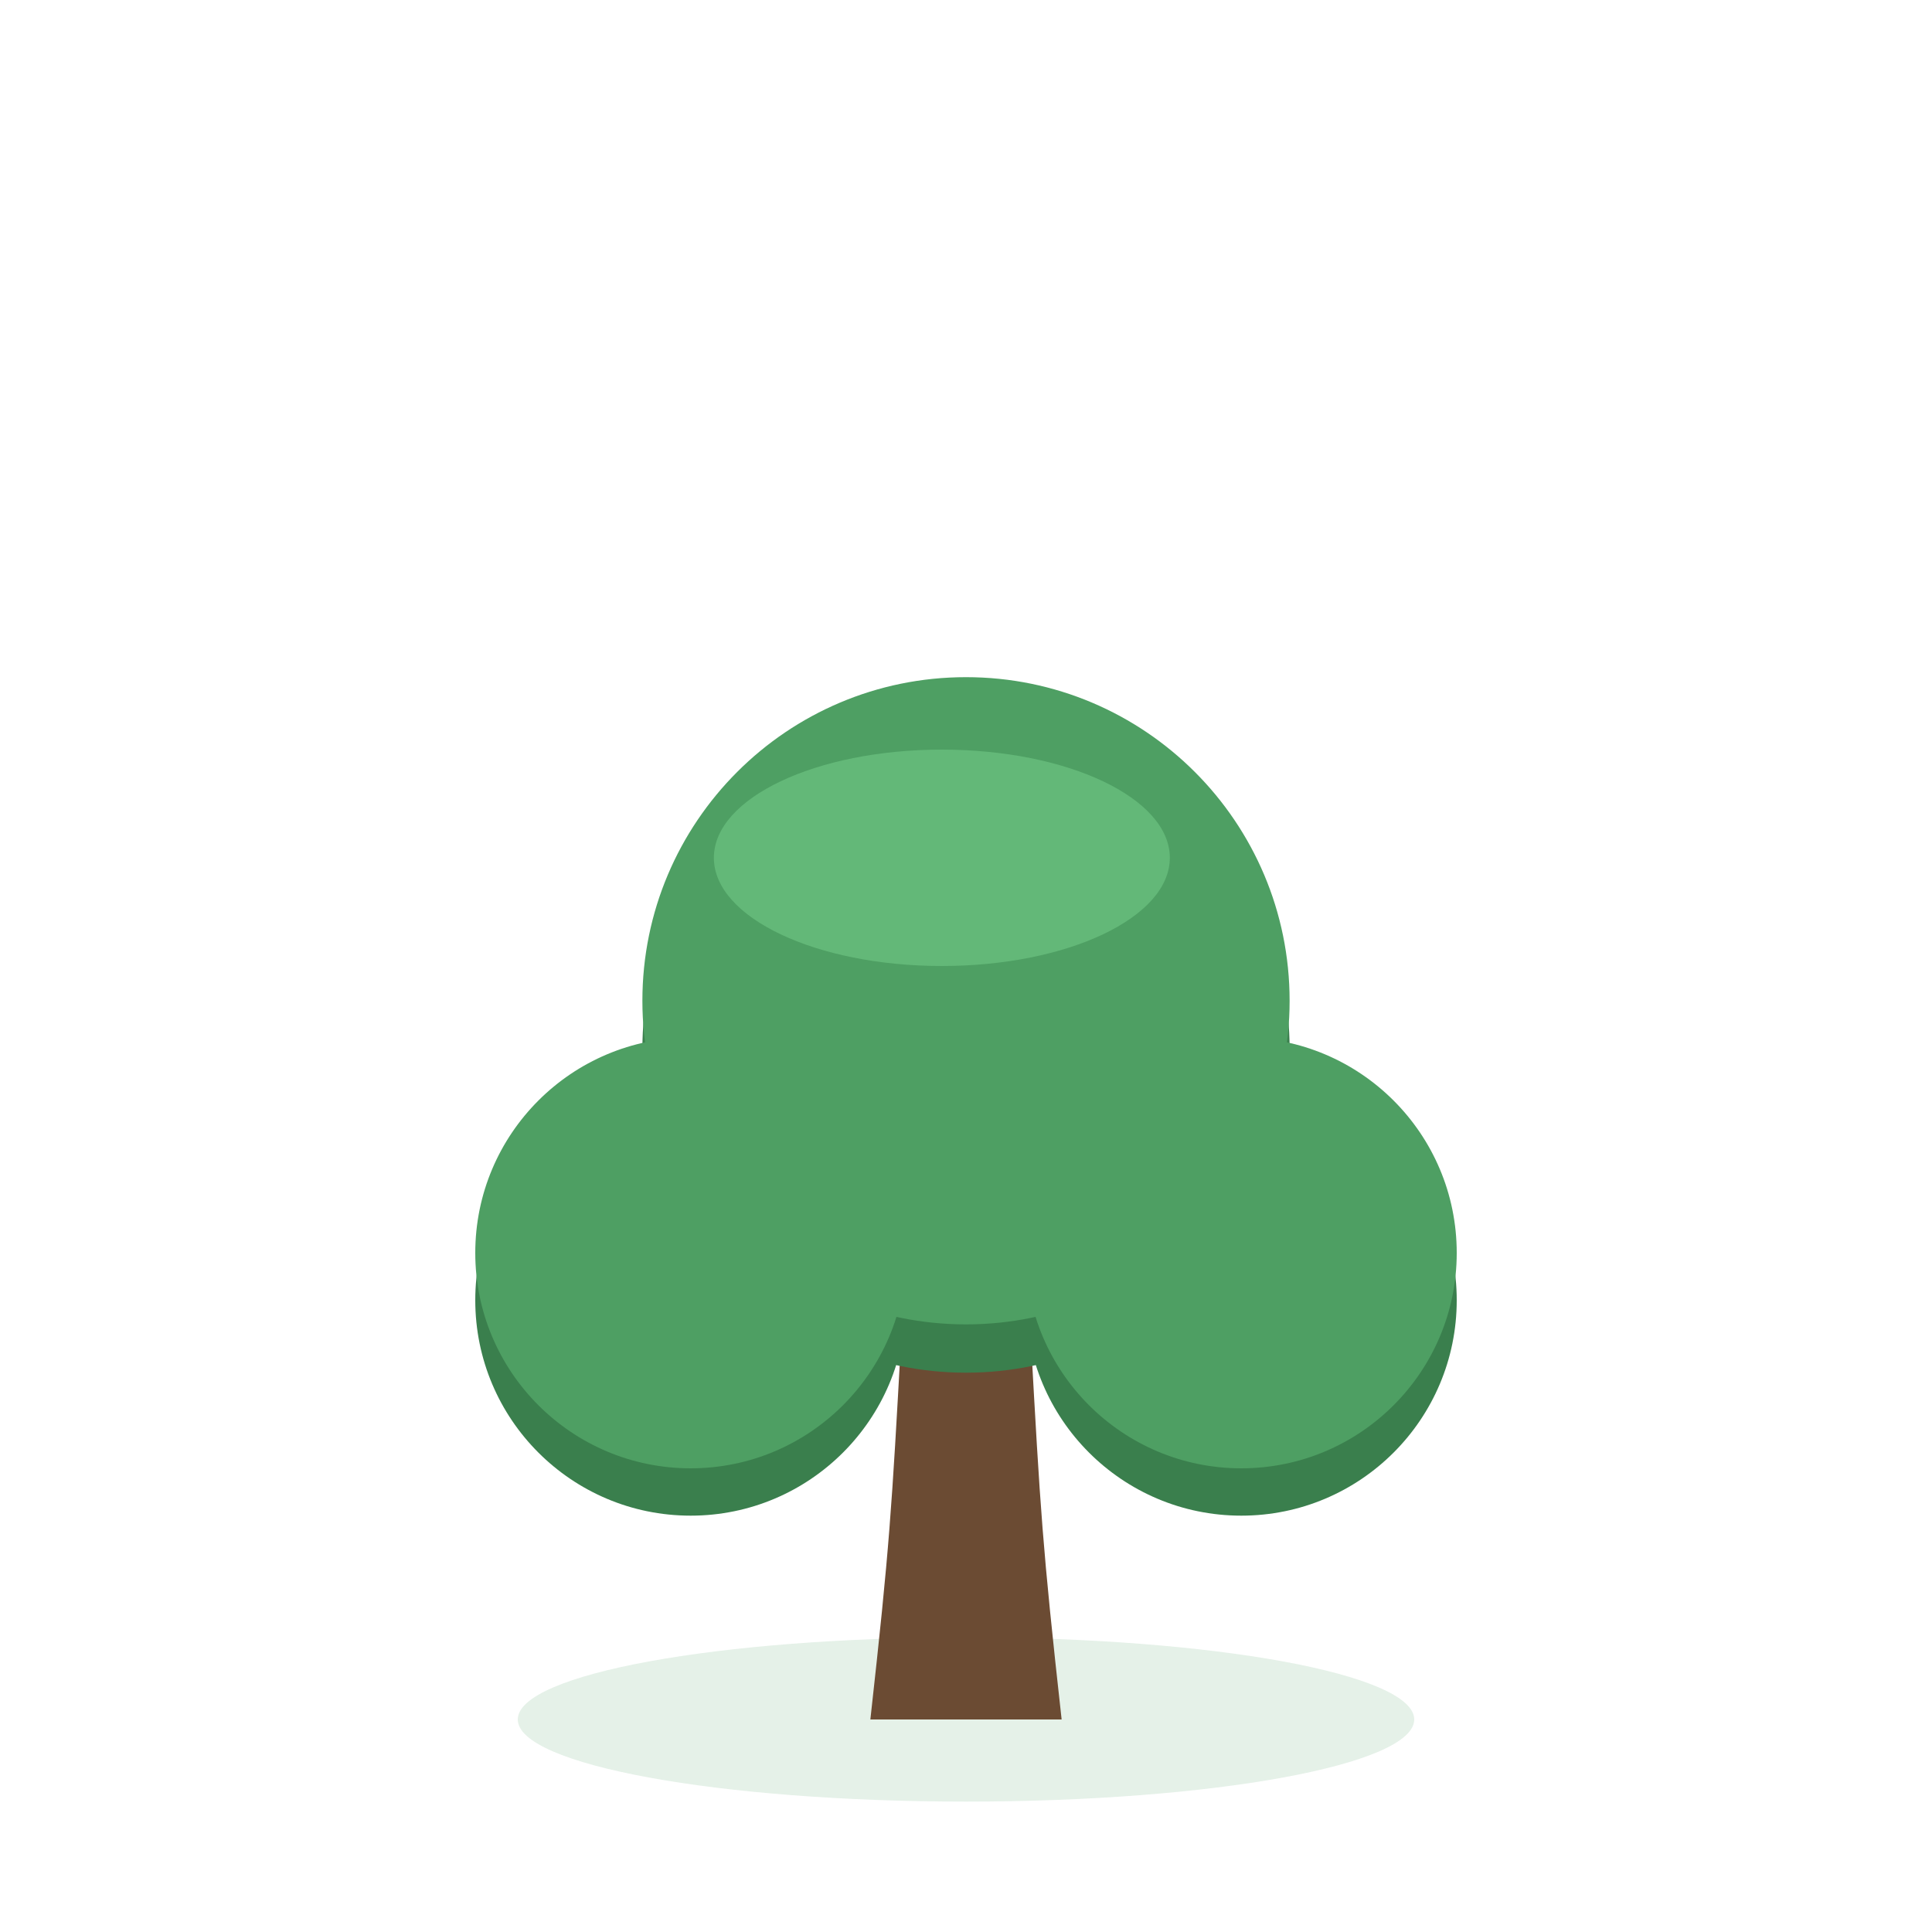
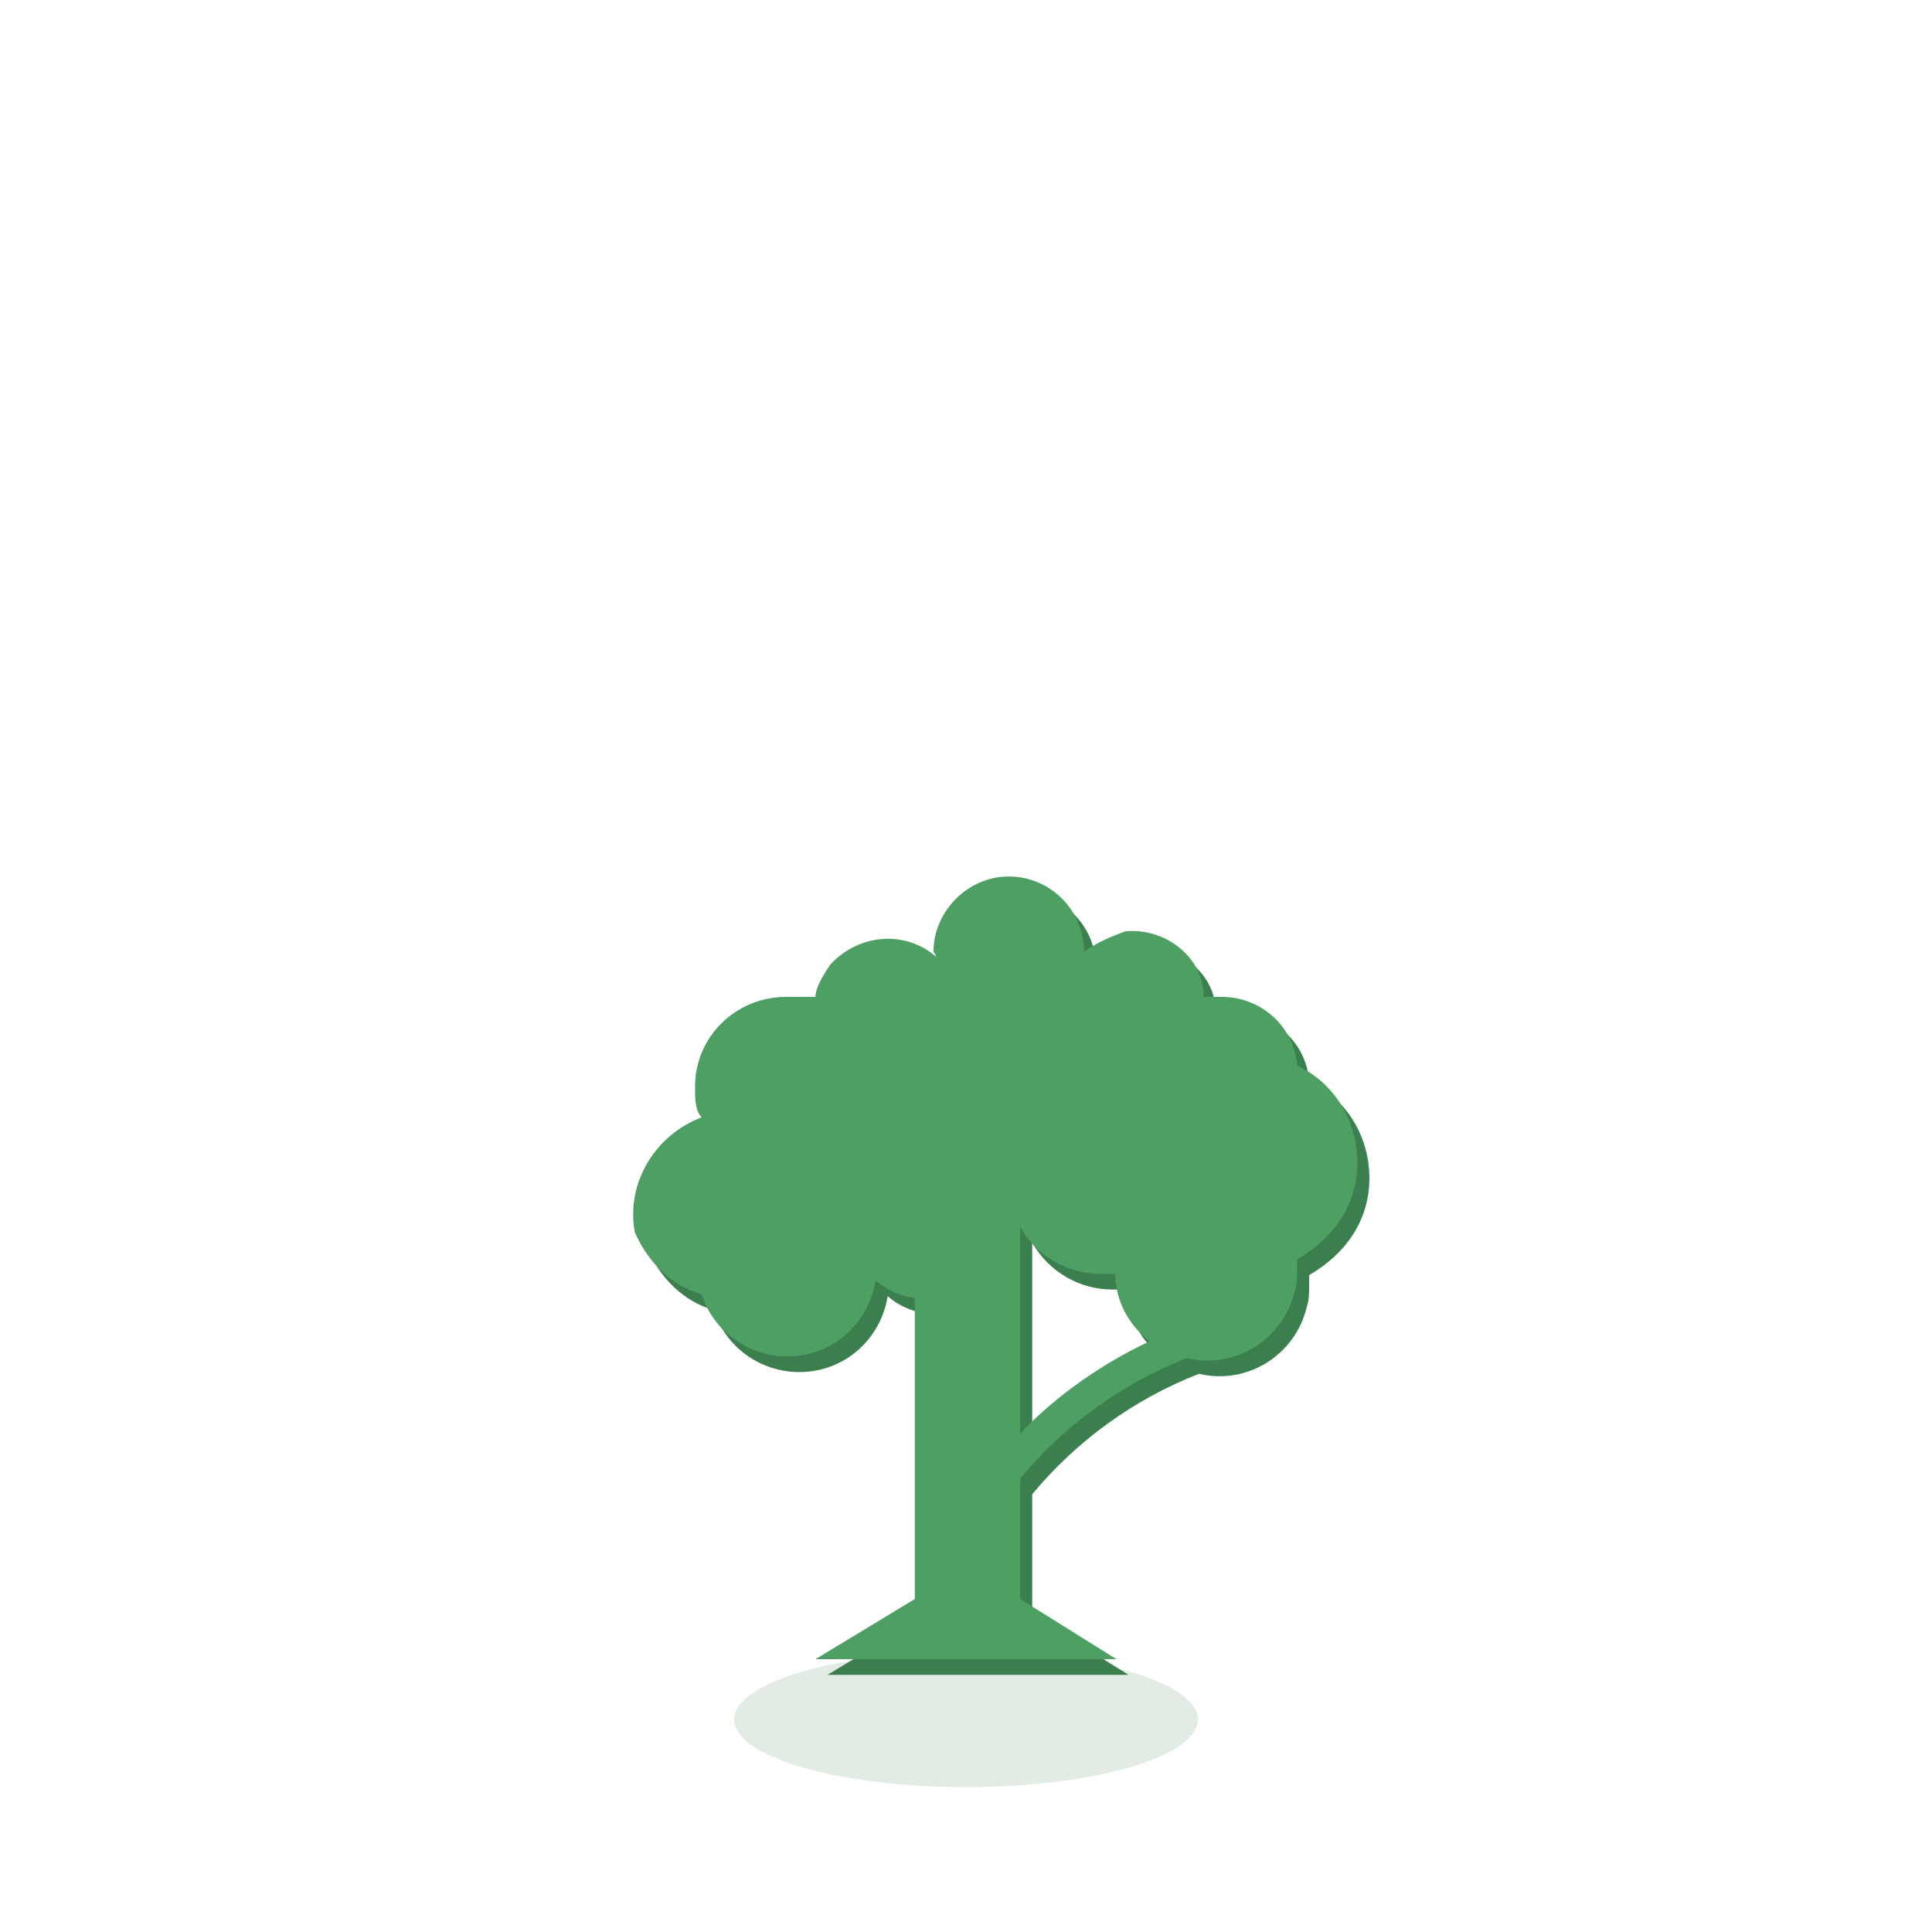
- <svg xmlns="http://www.w3.org/2000/svg" viewBox="0 0 200 200" width="200" height="200" role="img" aria-label="mixed tree, sapling stage">
-   <ellipse cx="100" cy="178" rx="46.4" ry="8.5" fill="#4E9F63" opacity="0.15" />
-   <path d="M 90.1 178 C 92.1 160 92.3 156.4 93.3 138.4 L 106.7 138.4 C 107.7 156.4 107.9 160 109.9 178 Z" fill="#6B4B33" />
-   <path d="M 66.5 108.6 A 33.5 33.5 0 1 0 133.5 108.6 A 33.5 33.5 0 1 0 66.5 108.6 Z M 49.2 134.6 A 22.3 22.3 0 1 0 93.8 134.6 A 22.3 22.3 0 1 0 49.2 134.6 Z M 106.2 134.6 A 22.3 22.3 0 1 0 150.8 134.6 A 22.3 22.3 0 1 0 106.2 134.6 Z" fill="#3A7F4D" />
-   <path d="M 66.5 103.6 A 33.5 33.5 0 1 0 133.5 103.6 A 33.5 33.5 0 1 0 66.5 103.6 Z M 49.2 129.7 A 22.3 22.3 0 1 0 93.8 129.7 A 22.3 22.3 0 1 0 49.2 129.7 Z M 106.2 129.7 A 22.3 22.3 0 1 0 150.8 129.7 A 22.3 22.3 0 1 0 106.2 129.7 Z" fill="#4E9F63" />
-   <ellipse cx="97.5" cy="88.8" rx="23.6" ry="11.2" fill="#63B878" />
+ <svg xmlns="http://www.w3.org/2000/svg" viewBox="0 0 200 200">
+   <ellipse cx="100" cy="178" rx="24" ry="7" fill="#3A7F4D" opacity="0.15" />
+   <g transform="translate(53.25 84.50) scale(6.233)">
+     <path d="M14 5.75c0-.69-.38-1.32-1-1.61c-.05-.65-.6-1.14-1.25-1.14h-.3c0-.66-.64-1.15-1.3-1.09c-.25.09-.5.2-.69.34C9.46 1.56 8.9 1 8.21 1s-1.25.59-1.25 1.25c0 0 .04.05.04.08c-.51-.44-1.28-.38-1.75.13c-.12.17-.25.39-.25.54h-.49C3.68 3 3 3.66 3 4.49c0 .2 0 .4.11.51c-.79.3-1.26 1.11-1.11 1.91c.22.5.61.89 1.11 1.03c.25.78 1.09 1.21 1.88.96c.53-.17.92-.63 1.01-1.19c.18.16.41.26.65.29v5L5 14h5l-1.6-1v-2c.74-.89 1.69-1.58 2.77-2c.8.19 1.6-.31 1.79-1.11c.04-.12.04-.25.04-.37v-.16c.62-.36 1-.92 1-1.61m-5.6 4.5V6.82c.27.48.78.78 1.33.78h.25c0 .44.22.85.57 1.12c-.79.37-1.55.9-2.15 1.53" fill="#3A7F4D" transform="translate(0.20 0.26)" />
+     <path d="M14 5.75c0-.69-.38-1.32-1-1.61c-.05-.65-.6-1.14-1.25-1.14h-.3c0-.66-.64-1.15-1.3-1.09c-.25.09-.5.2-.69.34C9.46 1.56 8.9 1 8.21 1s-1.25.59-1.25 1.25c0 0 .04.05.04.08c-.51-.44-1.28-.38-1.75.13c-.12.17-.25.39-.25.54h-.49C3.68 3 3 3.66 3 4.49c0 .2 0 .4.11.51c-.79.3-1.26 1.11-1.11 1.91c.22.5.61.89 1.11 1.03c.25.78 1.09 1.21 1.88.96c.53-.17.92-.63 1.01-1.19c.18.16.41.26.65.29v5L5 14h5l-1.6-1v-2c.74-.89 1.69-1.58 2.77-2c.8.19 1.6-.31 1.79-1.11c.04-.12.04-.25.04-.37v-.16c.62-.36 1-.92 1-1.61m-5.6 4.5V6.82c.27.48.78.78 1.33.78h.25c0 .44.22.85.57 1.12c-.79.37-1.55.9-2.15 1.53" fill="#4E9F63" />
+   </g>
</svg>
